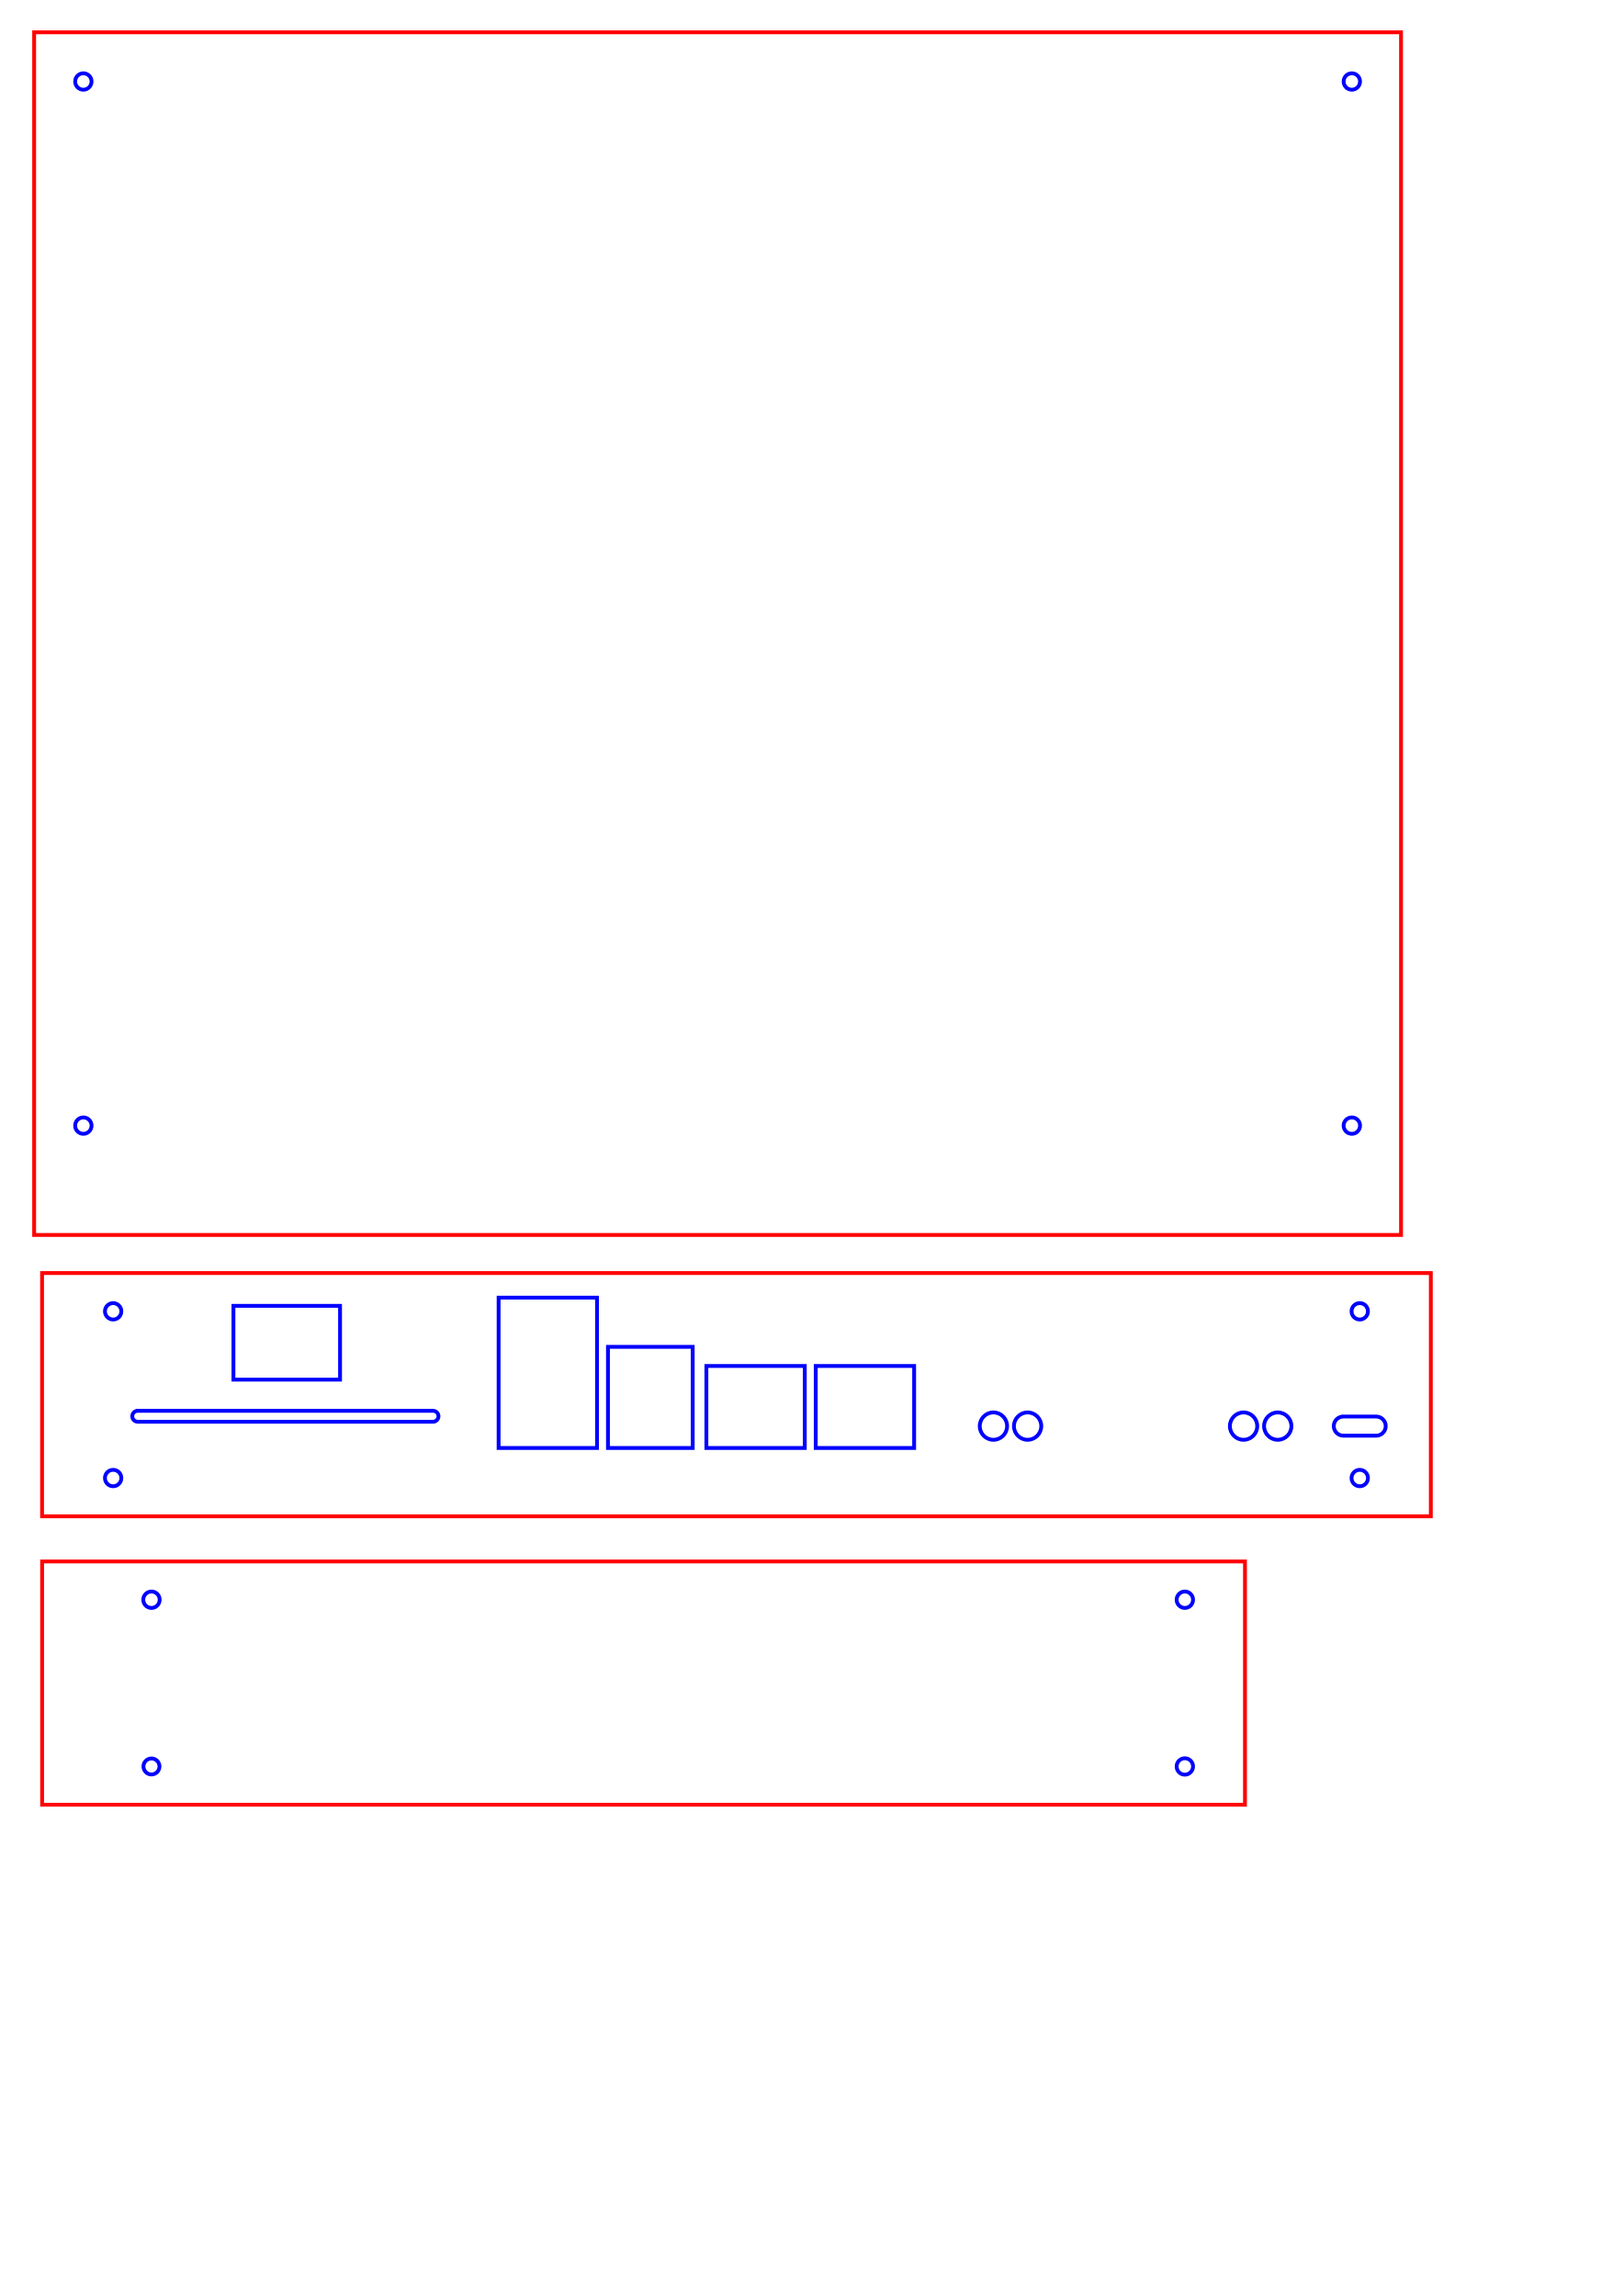
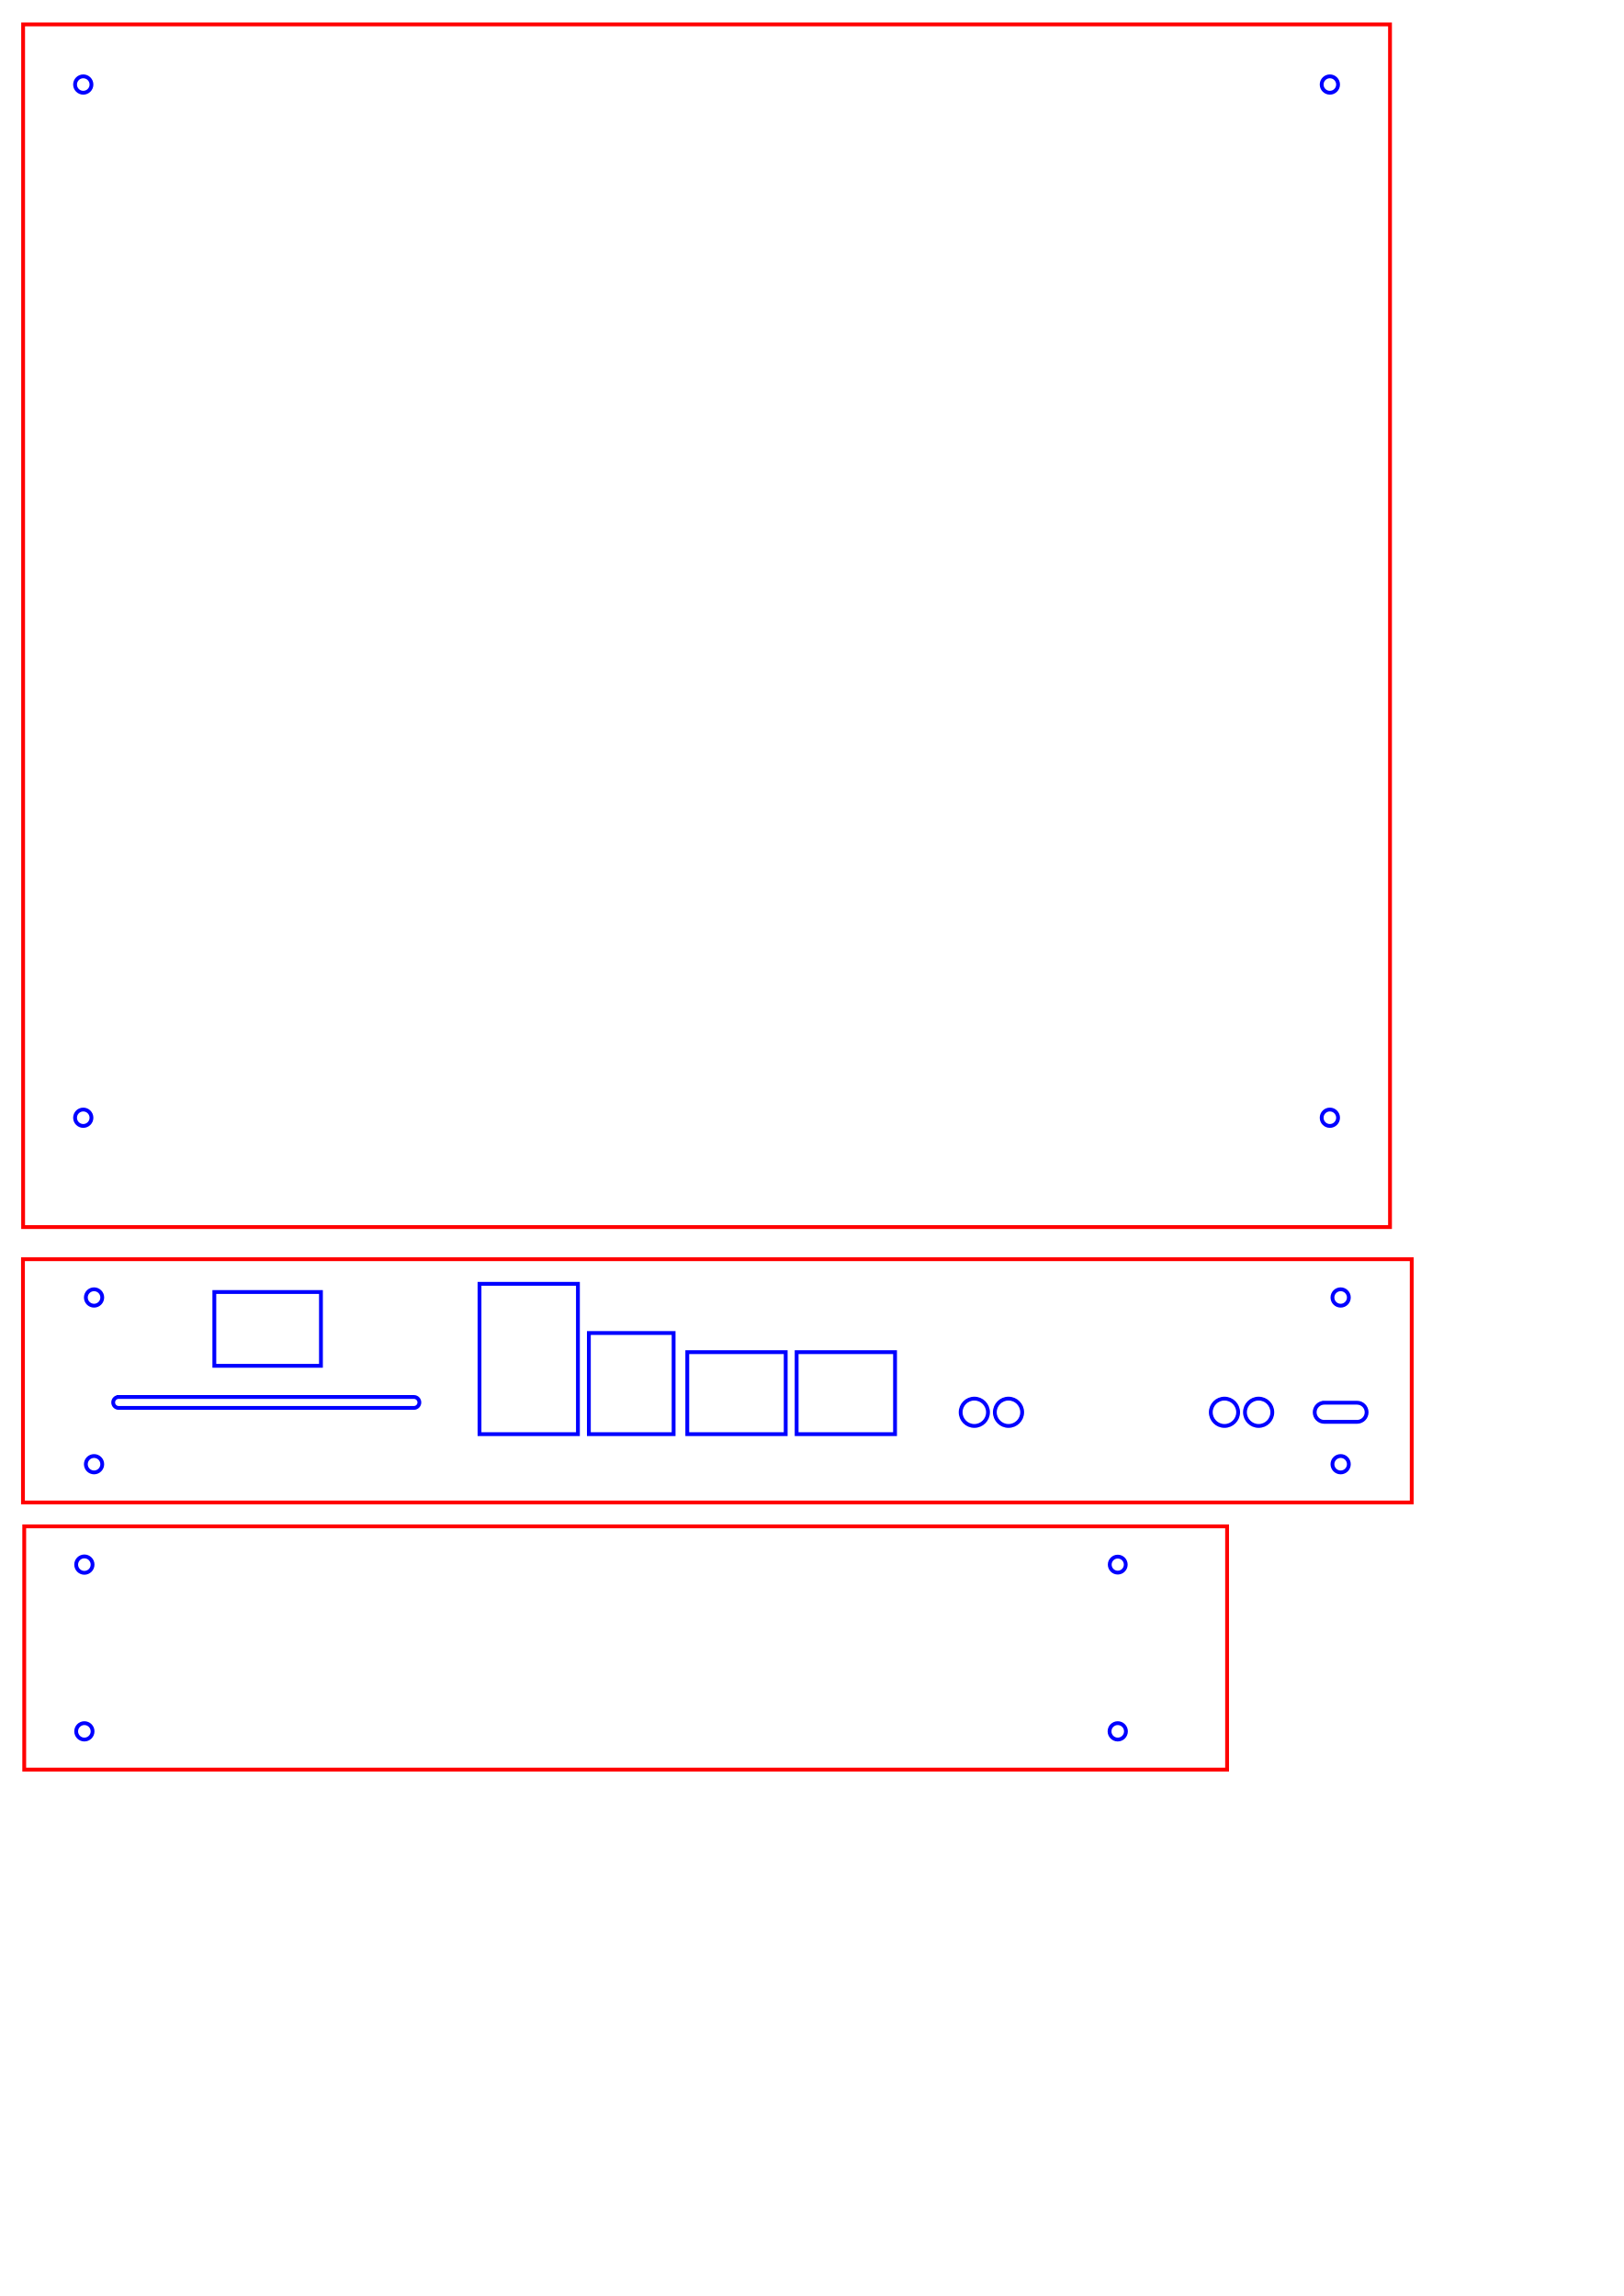
<svg xmlns="http://www.w3.org/2000/svg" width="297.0mm" height="420.0mm" viewBox="0 0 297.0 420.0" version="1.1" id="SVGRoot">
  <defs id="defs3197" />
  <g id="layer1">
-     <g id="g27182" transform="translate(-18.70925,-10.96681)">
-       <path id="Part__Part2DObjectPython003_w0000" d="M 24.954,16.875 V 236.875 H 274.954 V 16.875 H 24.954" stroke="#f1f3f5" stroke-width="0.7 px" style="fill:none;fill-opacity:1;fill-rule:evenodd;stroke:#ff0000;stroke-width:0.7;stroke-linecap:square;stroke-miterlimit:4;stroke-dasharray:none;stroke-opacity:1" />
-       <circle cx="33.954" cy="-25.875" r="1.5" stroke="#f1f3f5" stroke-width="0.7 px" style="fill:none;stroke:#0000ff;stroke-width:0.7;stroke-linecap:square;stroke-miterlimit:4;stroke-dasharray:none;stroke-opacity:1" id="circle3" transform="scale(1,-1)" />
-       <circle cx="265.954" cy="-25.875" r="1.5" stroke="#f1f3f5" stroke-width="0.7 px" style="fill:none;stroke:#0000ff;stroke-width:0.7;stroke-linecap:square;stroke-miterlimit:4;stroke-dasharray:none;stroke-opacity:1" id="circle5" transform="scale(1,-1)" />
-       <circle cx="265.954" cy="-216.875" r="1.5" stroke="#f1f3f5" stroke-width="0.7 px" style="fill:none;stroke:#0000ff;stroke-width:0.7;stroke-linecap:square;stroke-miterlimit:4;stroke-dasharray:none;stroke-opacity:1" id="circle7" transform="scale(1,-1)" />
-       <circle cx="33.954" cy="-216.875" r="1.5" stroke="#f1f3f5" stroke-width="0.7 px" style="fill:none;stroke:#0000ff;stroke-width:0.7;stroke-linecap:square;stroke-miterlimit:4;stroke-dasharray:none;stroke-opacity:1" id="circle9" transform="scale(1,-1)" />
+     <g id="g17363" transform="translate(-2.763746,-0.3056528)">
+       <path id="Part__Part2DObjectPython_w0000-3" d="m 6.992,4.77 v 220 h 250 v -220 h -250" stroke="#f1f3f5" stroke-width="0.7 px" style="fill:none;fill-opacity:1;fill-rule:evenodd;stroke:#ff0000;stroke-width:0.7;stroke-linecap:square;stroke-miterlimit:4;stroke-dasharray:none;stroke-opacity:1" />
+       <circle cx="17.992" cy="-15.77" r="1.5" stroke="#f1f3f5" stroke-width="0.7 px" style="fill:none;stroke:#0000ff;stroke-width:0.7;stroke-linecap:square;stroke-miterlimit:4;stroke-dasharray:none;stroke-opacity:1" id="circle319" transform="scale(1,-1)" />
+       <circle cx="245.992" cy="-15.77" r="1.5" stroke="#f1f3f5" stroke-width="0.7 px" style="fill:none;stroke:#0000ff;stroke-width:0.7;stroke-linecap:square;stroke-miterlimit:4;stroke-dasharray:none;stroke-opacity:1" id="circle321" transform="scale(1,-1)" />
+       <circle cx="245.992" cy="-204.77" r="1.5" stroke="#f1f3f5" stroke-width="0.7 px" style="fill:none;stroke:#0000ff;stroke-width:0.7;stroke-linecap:square;stroke-miterlimit:4;stroke-dasharray:none;stroke-opacity:1" id="circle323" transform="scale(1,-1)" />
+       <circle cx="17.992" cy="-204.77" r="1.5" stroke="#f1f3f5" stroke-width="0.7 px" style="fill:none;stroke:#0000ff;stroke-width:0.7;stroke-linecap:square;stroke-miterlimit:4;stroke-dasharray:none;stroke-opacity:1" id="circle325" transform="scale(1,-1)" />
    </g>
-     <g id="g24873" transform="rotate(90,-28.52034,256.6682)">
+     <g id="g24873" transform="rotate(-90,164.0705,160.0844)">
      <path id="Part__Part2DObjectPython001_w0000" d="m 0.445,220.445 h 44.5 v -220 h -44.5 v 220" stroke="#f1f3f5" stroke-width="0.7 px" style="fill:none;fill-opacity:1;fill-rule:evenodd;stroke:#ff0000;stroke-width:0.7;stroke-linecap:square;stroke-miterlimit:4;stroke-dasharray:none;stroke-opacity:1" />
      <circle cx="7.445" cy="-11.445" r="1.5" stroke="#f1f3f5" stroke-width="0.7 px" style="fill:none;stroke:#0000ff;stroke-width:0.7;stroke-linecap:square;stroke-miterlimit:4;stroke-dasharray:none;stroke-opacity:1" id="circle9750" transform="scale(1,-1)" />
      <circle cx="37.945" cy="-11.445" r="1.5" stroke="#f1f3f5" stroke-width="0.7 px" style="fill:none;stroke:#0000ff;stroke-width:0.7;stroke-linecap:square;stroke-miterlimit:4;stroke-dasharray:none;stroke-opacity:1" id="circle9752" transform="scale(1,-1)" />
      <circle cx="7.445" cy="-200.445" r="1.5" stroke="#f1f3f5" stroke-width="0.7 px" style="fill:none;stroke:#0000ff;stroke-width:0.7;stroke-linecap:square;stroke-miterlimit:4;stroke-dasharray:none;stroke-opacity:1" id="circle9754" transform="scale(1,-1)" />
      <circle cx="37.945" cy="-200.445" r="1.463" stroke="#f1f3f5" stroke-width="0.7 px" style="fill:none;stroke:#0000ff;stroke-width:0.7;stroke-linecap:square;stroke-miterlimit:4;stroke-dasharray:none;stroke-opacity:1" id="circle9756" transform="scale(1,-1)" />
    </g>
    <g id="g1">
-       <path id="Part__Part2DObjectPython_w0000" d="m 7.694,232.874 v 44.5 h 254 v -44.5 h -254" stroke="#f1f3f5" stroke-width="0.7 px" style="fill:none;fill-opacity:1;fill-rule:evenodd;stroke-width:0.7;stroke-linecap:square;stroke-miterlimit:4;stroke-dasharray:none;stroke:#ff0000;stroke-opacity:1" />
-       <path id="Part__Part2DObjectPython_w0001" d="m 91.194,237.374 v 27.5 h 18 v -27.5 h -18" stroke="#f1f3f5" stroke-width="0.7 px" style="fill:none;fill-opacity:1;fill-rule:evenodd;stroke-width:0.7;stroke-linecap:square;stroke-miterlimit:4;stroke-dasharray:none;stroke:#0000ff;stroke-opacity:1" />
-       <path id="Part__Part2DObjectPython_w0002" d="m 111.194,246.374 v 18.5 h 15.5 v -18.5 h -15.5" stroke="#f1f3f5" stroke-width="0.7 px" style="fill:none;fill-opacity:1;fill-rule:evenodd;stroke-width:0.7;stroke-linecap:square;stroke-miterlimit:4;stroke-dasharray:none;stroke:#0000ff;stroke-opacity:1" />
-       <path id="Part__Part2DObjectPython_w0003" d="m 129.194,249.874 v 15 h 18 v -15 h -18" stroke="#f1f3f5" stroke-width="0.7 px" style="fill:none;fill-opacity:1;fill-rule:evenodd;stroke-width:0.7;stroke-linecap:square;stroke-miterlimit:4;stroke-dasharray:none;stroke:#0000ff;stroke-opacity:1" />
-       <path id="Part__Part2DObjectPython_w0004" d="m 149.194,249.874 v 15 h 18 v -15 h -18" stroke="#f1f3f5" stroke-width="0.7 px" style="fill:none;fill-opacity:1;fill-rule:evenodd;stroke-width:0.7;stroke-linecap:square;stroke-miterlimit:4;stroke-dasharray:none;stroke:#0000ff;stroke-opacity:1" />
-       <circle cx="181.694" cy="-260.874" r="2.5" stroke="#f1f3f5" stroke-width="0.7 px" style="fill:none;stroke-width:0.7;stroke-linecap:square;stroke-miterlimit:4;stroke-dasharray:none;stroke:#0000ff;stroke-opacity:1" id="circle1" transform="scale(1,-1)" />
-       <circle cx="187.944" cy="-260.874" r="2.5" stroke="#f1f3f5" stroke-width="0.7 px" style="fill:none;stroke-width:0.7;stroke-linecap:square;stroke-miterlimit:4;stroke-dasharray:none;stroke:#0000ff;stroke-opacity:1" id="circle2" transform="scale(1,-1)" />
-       <circle cx="227.444" cy="-260.874" r="2.5" stroke="#f1f3f5" stroke-width="0.7 px" style="fill:none;stroke-width:0.7;stroke-linecap:square;stroke-miterlimit:4;stroke-dasharray:none;stroke:#0000ff;stroke-opacity:1" id="circle3-3" transform="scale(1,-1)" />
-       <circle cx="233.694" cy="-260.874" r="2.5" stroke="#f1f3f5" stroke-width="0.7 px" style="fill:none;stroke-width:0.7;stroke-linecap:square;stroke-miterlimit:4;stroke-dasharray:none;stroke:#0000ff;stroke-opacity:1" id="circle4" transform="scale(1,-1)" />
-       <path id="Part__Part2DObjectPython_w0009" d="m 42.694,238.874 v 13.5 h 19.5 v -13.5 h -19.5" stroke="#f1f3f5" stroke-width="0.7 px" style="fill:none;fill-opacity:1;fill-rule:evenodd;stroke-width:0.7;stroke-linecap:square;stroke-miterlimit:4;stroke-dasharray:none;stroke:#0000ff;stroke-opacity:1" />
-       <path id="Part__Part2DObjectPython_w0010" d="m 25.194,258.074 a 1,1 0 0 0 0,2 h 54 a 1,1 0 0 0 0,-2 h -54" stroke="#f1f3f5" stroke-width="0.7 px" style="fill:none;fill-opacity:1;fill-rule:evenodd;stroke-width:0.7;stroke-linecap:square;stroke-miterlimit:4;stroke-dasharray:none;stroke:#0000ff;stroke-opacity:1" />
-       <path id="Part__Part2DObjectPython_w0011" d="m 245.694,259.124 a 1.75,1.75 0 0 0 0,3.5 h 6 a 1.75,1.75 0 1 0 0,-3.5 h -6" stroke="#f1f3f5" stroke-width="0.7 px" style="fill:none;fill-opacity:1;fill-rule:evenodd;stroke-width:0.7;stroke-linecap:square;stroke-miterlimit:4;stroke-dasharray:none;stroke:#0000ff;stroke-opacity:1" />
-       <circle cx="20.694" cy="-239.874" r="1.5" stroke="#f1f3f5" stroke-width="0.7 px" style="fill:none;stroke-width:0.7;stroke-linecap:square;stroke-miterlimit:4;stroke-dasharray:none;stroke:#0000ff;stroke-opacity:1" id="circle5-6" transform="scale(1,-1)" />
-       <circle cx="20.694" cy="-270.374" r="1.5" stroke="#f1f3f5" stroke-width="0.7 px" style="fill:none;stroke-width:0.7;stroke-linecap:square;stroke-miterlimit:4;stroke-dasharray:none;stroke:#0000ff;stroke-opacity:1" id="circle6" transform="scale(1,-1)" />
-       <circle cx="248.694" cy="-239.874" r="1.5" stroke="#f1f3f5" stroke-width="0.7 px" style="fill:none;stroke-width:0.7;stroke-linecap:square;stroke-miterlimit:4;stroke-dasharray:none;stroke:#0000ff;stroke-opacity:1" id="circle7-7" transform="scale(1,-1)" />
-       <circle cx="248.694" cy="-270.374" r="1.5" stroke="#f1f3f5" stroke-width="0.7 px" style="fill:none;stroke-width:0.7;stroke-linecap:square;stroke-miterlimit:4;stroke-dasharray:none;stroke:#0000ff;stroke-opacity:1" id="circle8" transform="scale(1,-1)" />
+       <g id="g30316" transform="translate(-3.492892,-2.529907)">
+         <path id="Part__Part2DObjectPython_w0000" d="m 7.694,232.874 v 44.5 h 254 v -44.5 h -254" stroke="#f1f3f5" stroke-width="0.7 px" style="fill:none;fill-opacity:1;fill-rule:evenodd;stroke:#ff0000;stroke-width:0.7;stroke-linecap:square;stroke-miterlimit:4;stroke-dasharray:none;stroke-opacity:1" />
+         <path id="Part__Part2DObjectPython_w0001" d="m 91.194,237.374 v 27.5 h 18 v -27.5 h -18" stroke="#f1f3f5" stroke-width="0.7 px" style="fill:none;fill-opacity:1;fill-rule:evenodd;stroke:#0000ff;stroke-width:0.7;stroke-linecap:square;stroke-miterlimit:4;stroke-dasharray:none;stroke-opacity:1" />
+         <path id="Part__Part2DObjectPython_w0002" d="m 111.194,246.374 v 18.5 h 15.5 v -18.5 h -15.5" stroke="#f1f3f5" stroke-width="0.7 px" style="fill:none;fill-opacity:1;fill-rule:evenodd;stroke:#0000ff;stroke-width:0.7;stroke-linecap:square;stroke-miterlimit:4;stroke-dasharray:none;stroke-opacity:1" />
+         <path id="Part__Part2DObjectPython_w0003" d="m 129.194,249.874 v 15 h 18 v -15 h -18" stroke="#f1f3f5" stroke-width="0.7 px" style="fill:none;fill-opacity:1;fill-rule:evenodd;stroke:#0000ff;stroke-width:0.7;stroke-linecap:square;stroke-miterlimit:4;stroke-dasharray:none;stroke-opacity:1" />
+         <path id="Part__Part2DObjectPython_w0004" d="m 149.194,249.874 v 15 h 18 v -15 h -18" stroke="#f1f3f5" stroke-width="0.7 px" style="fill:none;fill-opacity:1;fill-rule:evenodd;stroke:#0000ff;stroke-width:0.7;stroke-linecap:square;stroke-miterlimit:4;stroke-dasharray:none;stroke-opacity:1" />
+         <circle cx="181.694" cy="-260.874" r="2.5" stroke="#f1f3f5" stroke-width="0.7 px" style="fill:none;stroke:#0000ff;stroke-width:0.7;stroke-linecap:square;stroke-miterlimit:4;stroke-dasharray:none;stroke-opacity:1" id="circle1" transform="scale(1,-1)" />
+         <circle cx="187.944" cy="-260.874" r="2.5" stroke="#f1f3f5" stroke-width="0.7 px" style="fill:none;stroke:#0000ff;stroke-width:0.7;stroke-linecap:square;stroke-miterlimit:4;stroke-dasharray:none;stroke-opacity:1" id="circle2" transform="scale(1,-1)" />
+         <circle cx="227.444" cy="-260.874" r="2.5" stroke="#f1f3f5" stroke-width="0.7 px" style="fill:none;stroke:#0000ff;stroke-width:0.7;stroke-linecap:square;stroke-miterlimit:4;stroke-dasharray:none;stroke-opacity:1" id="circle3-3" transform="scale(1,-1)" />
+         <circle cx="233.694" cy="-260.874" r="2.5" stroke="#f1f3f5" stroke-width="0.7 px" style="fill:none;stroke:#0000ff;stroke-width:0.7;stroke-linecap:square;stroke-miterlimit:4;stroke-dasharray:none;stroke-opacity:1" id="circle4" transform="scale(1,-1)" />
+         <path id="Part__Part2DObjectPython_w0009" d="m 42.694,238.874 v 13.5 h 19.5 v -13.5 h -19.5" stroke="#f1f3f5" stroke-width="0.7 px" style="fill:none;fill-opacity:1;fill-rule:evenodd;stroke:#0000ff;stroke-width:0.7;stroke-linecap:square;stroke-miterlimit:4;stroke-dasharray:none;stroke-opacity:1" />
+         <path id="Part__Part2DObjectPython_w0010" d="m 25.194,258.074 a 1,1 0 0 0 0,2 h 54 a 1,1 0 0 0 0,-2 h -54" stroke="#f1f3f5" stroke-width="0.7 px" style="fill:none;fill-opacity:1;fill-rule:evenodd;stroke:#0000ff;stroke-width:0.7;stroke-linecap:square;stroke-miterlimit:4;stroke-dasharray:none;stroke-opacity:1" />
+         <path id="Part__Part2DObjectPython_w0011" d="m 245.694,259.124 a 1.75,1.75 0 0 0 0,3.5 h 6 a 1.75,1.75 0 1 0 0,-3.5 h -6" stroke="#f1f3f5" stroke-width="0.7 px" style="fill:none;fill-opacity:1;fill-rule:evenodd;stroke:#0000ff;stroke-width:0.7;stroke-linecap:square;stroke-miterlimit:4;stroke-dasharray:none;stroke-opacity:1" />
+         <circle cx="20.694" cy="-239.874" r="1.5" stroke="#f1f3f5" stroke-width="0.7 px" style="fill:none;stroke:#0000ff;stroke-width:0.7;stroke-linecap:square;stroke-miterlimit:4;stroke-dasharray:none;stroke-opacity:1" id="circle5-6" transform="scale(1,-1)" />
+         <circle cx="20.694" cy="-270.374" r="1.5" stroke="#f1f3f5" stroke-width="0.7 px" style="fill:none;stroke:#0000ff;stroke-width:0.7;stroke-linecap:square;stroke-miterlimit:4;stroke-dasharray:none;stroke-opacity:1" id="circle6" transform="scale(1,-1)" />
+         <circle cx="248.694" cy="-239.874" r="1.5" stroke="#f1f3f5" stroke-width="0.7 px" style="fill:none;stroke:#0000ff;stroke-width:0.7;stroke-linecap:square;stroke-miterlimit:4;stroke-dasharray:none;stroke-opacity:1" id="circle7-7" transform="scale(1,-1)" />
+         <circle cx="248.694" cy="-270.374" r="1.5" stroke="#f1f3f5" stroke-width="0.7 px" style="fill:none;stroke:#0000ff;stroke-width:0.7;stroke-linecap:square;stroke-miterlimit:4;stroke-dasharray:none;stroke-opacity:1" id="circle8" transform="scale(1,-1)" />
+       </g>
    </g>
  </g>
</svg>
